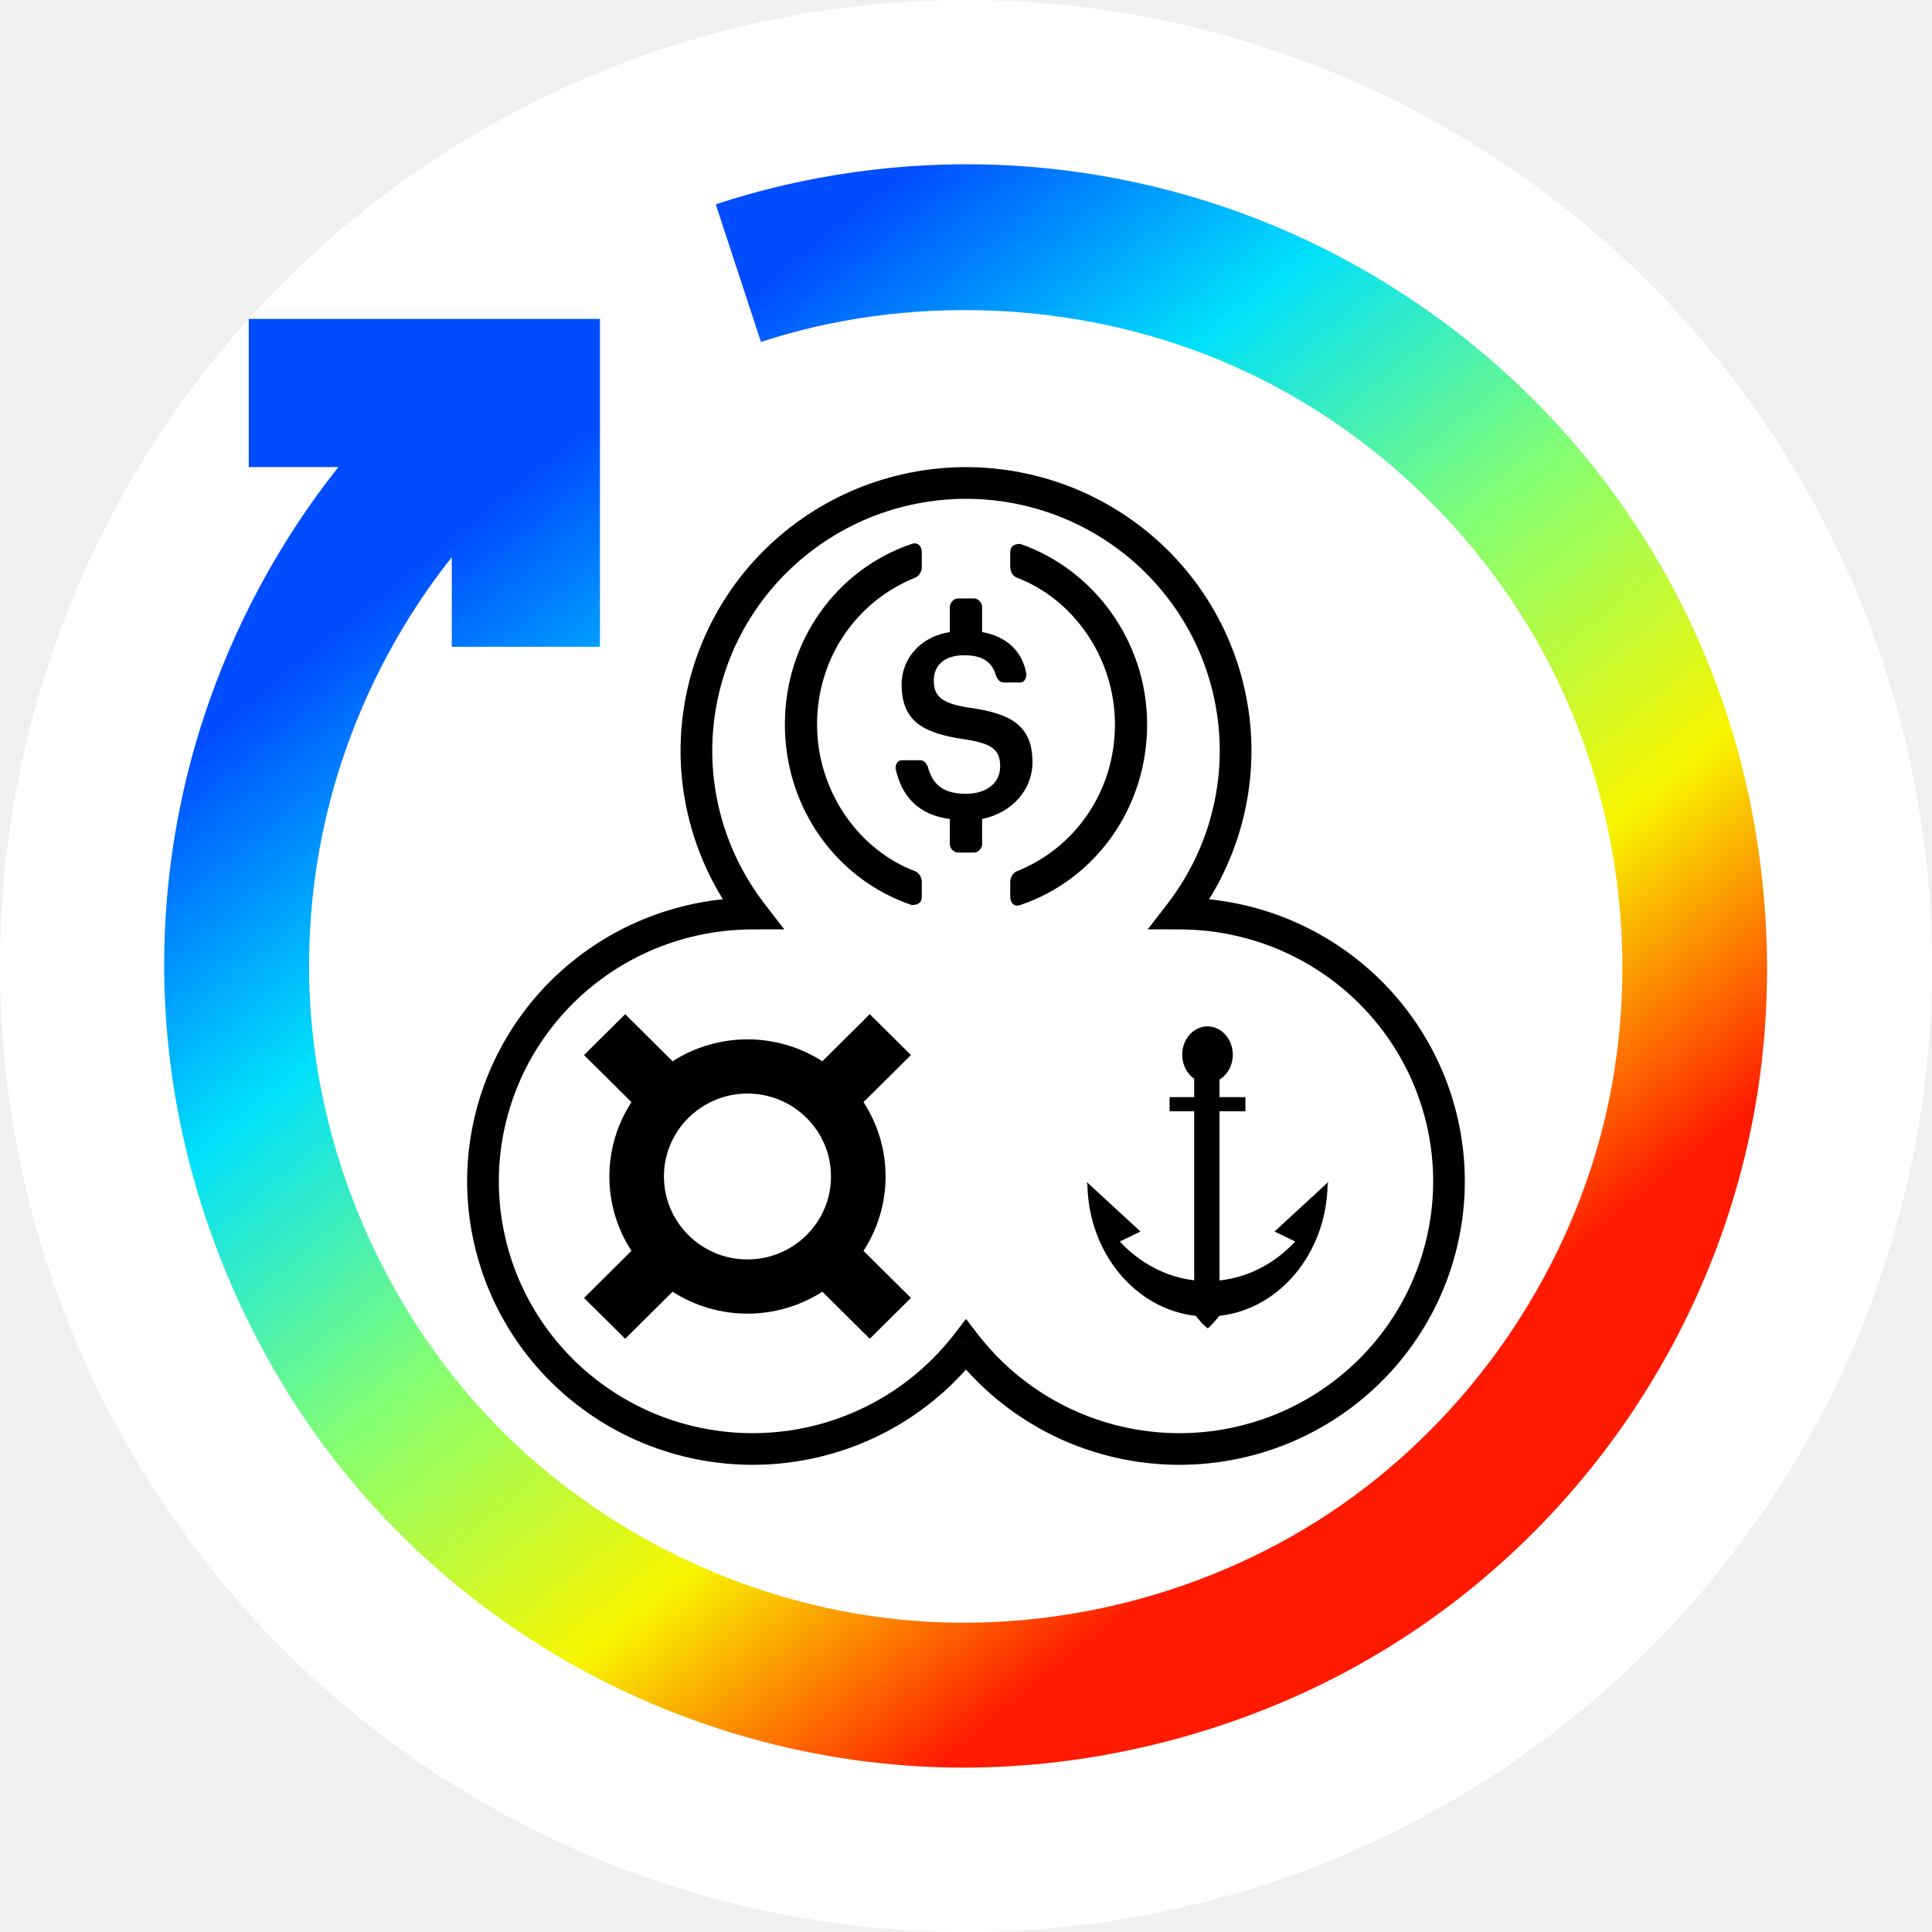
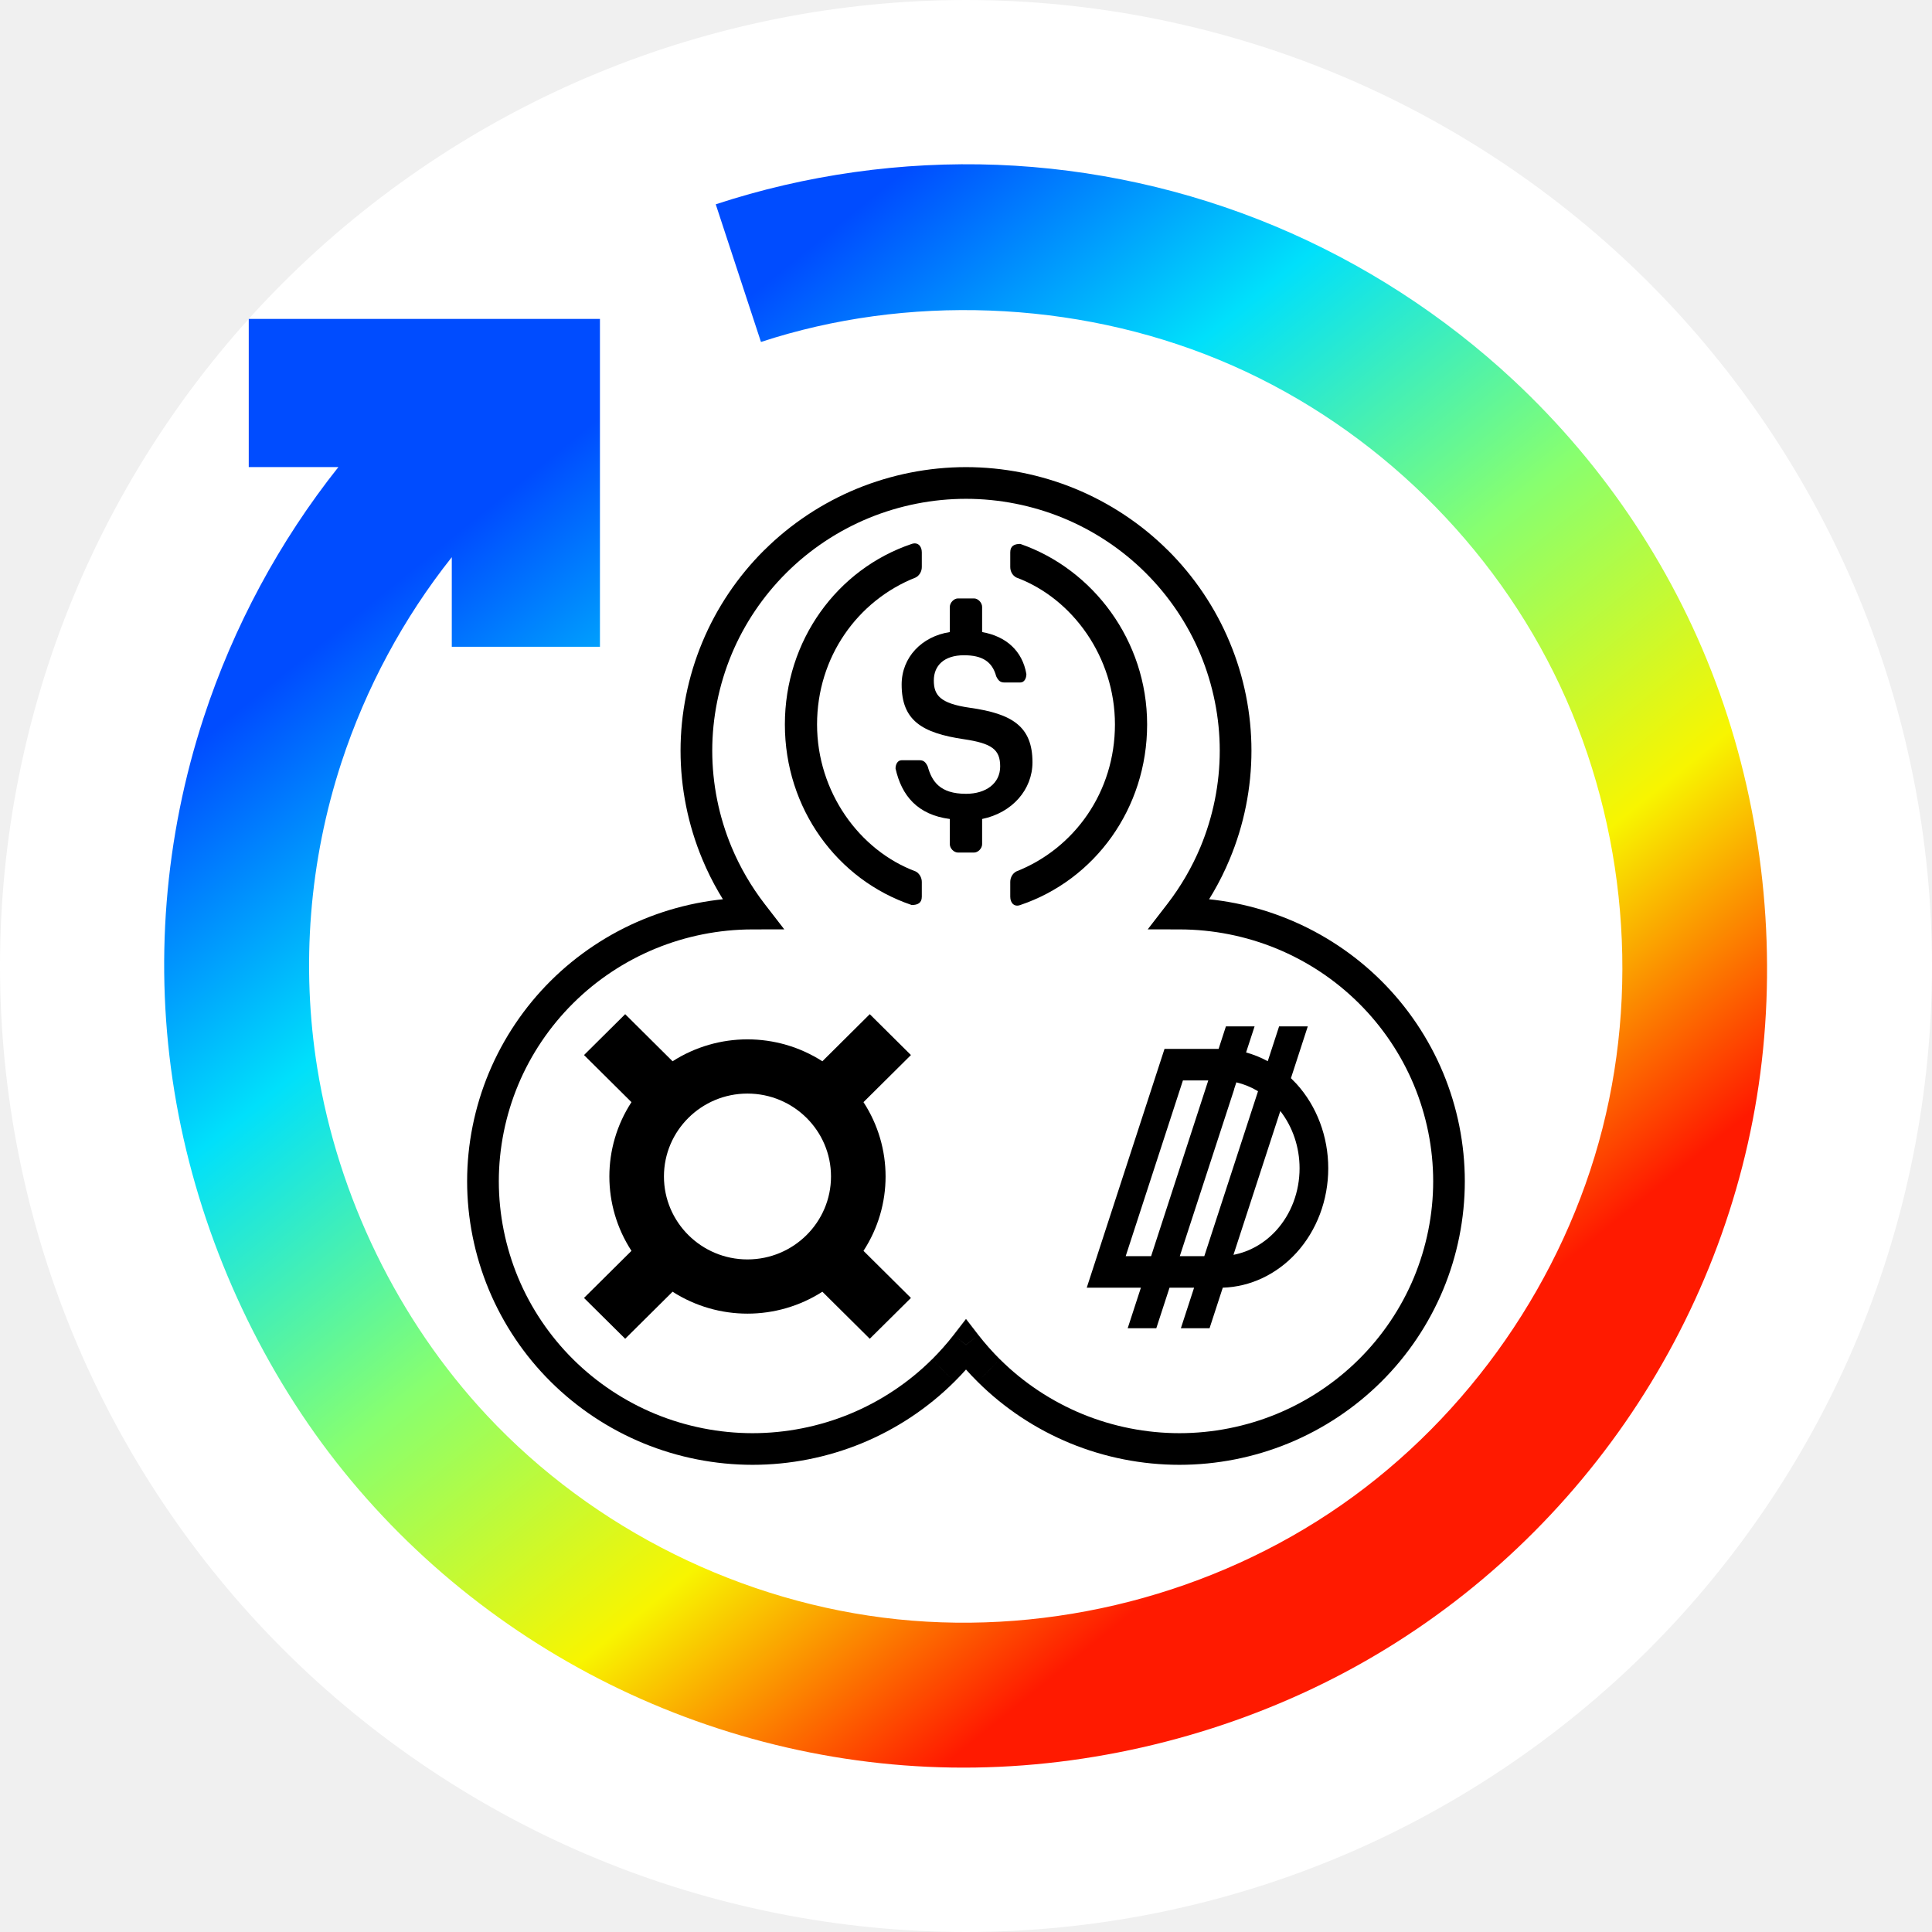
<svg xmlns="http://www.w3.org/2000/svg" width="32" height="32" viewBox="0 0 32 32" fill="none">
  <path fill-rule="evenodd" clip-rule="evenodd" d="M32 16C32 13.906 31.583 11.812 30.782 9.877C29.98 7.942 28.794 6.167 27.314 4.686C25.833 3.205 24.058 2.019 22.123 1.218C20.188 0.417 18.094 -0 16 -0C13.906 -0 11.812 0.417 9.877 1.218C7.942 2.019 6.167 3.205 4.686 4.686C3.205 6.167 2.019 7.942 1.218 9.877C0.416 11.812 0 13.906 0 16C0 18.094 0.416 20.188 1.218 22.123C2.019 24.058 3.205 25.833 4.686 27.314C6.167 28.794 7.942 29.981 9.877 30.782C11.812 31.583 13.906 32 16 32C18.094 32 20.188 31.583 22.123 30.782C24.058 29.981 25.833 28.794 27.314 27.314C28.794 25.833 29.98 24.058 30.782 22.123C31.583 20.188 32 18.094 32 16Z" fill="white" />
  <path fill-rule="evenodd" clip-rule="evenodd" d="M11.855 3.384C13.345 2.894 14.938 2.67 16.516 2.73C18.094 2.791 19.658 3.136 21.113 3.744C22.568 4.352 23.915 5.223 25.067 6.297C26.592 7.719 27.775 9.497 28.485 11.487C29.195 13.476 29.431 15.676 29.157 17.771C28.884 19.866 28.1 21.855 26.914 23.566C25.728 25.277 24.14 26.708 22.274 27.7C20.409 28.692 18.266 29.244 16.154 29.276C14.042 29.308 11.96 28.82 10.095 27.895C8.231 26.97 6.583 25.606 5.332 23.904C4.082 22.201 3.227 20.159 2.888 18.075C2.549 15.991 2.725 13.864 3.375 11.881C3.866 10.382 4.628 8.964 5.605 7.736H4.12V5.282H9.937V10.713H7.483V9.229C6.683 10.235 6.059 11.397 5.656 12.626C5.124 14.251 4.981 15.995 5.256 17.697C5.599 19.814 6.589 21.865 8.067 23.446C9.834 25.336 12.3 26.554 14.866 26.821C17.432 27.087 20.099 26.403 22.217 24.928C24.335 23.454 25.905 21.19 26.542 18.69C27.179 16.189 26.884 13.452 25.735 11.142C24.586 8.832 22.584 6.948 20.189 5.959C17.794 4.969 15.008 4.874 12.604 5.664L11.855 3.384Z" fill="url(#paint0_linear_1909_8972)" />
  <path fill-rule="evenodd" clip-rule="evenodd" d="M20.125 10.737C20.349 11.274 20.465 11.854 20.465 12.434C20.465 13.014 20.349 13.595 20.125 14.131C19.976 14.488 19.78 14.825 19.544 15.132C20.125 15.133 20.706 15.248 21.244 15.469C21.784 15.691 22.279 16.02 22.692 16.43C23.105 16.841 23.436 17.333 23.66 17.869C23.884 18.405 24 18.985 24 19.566C24 20.146 23.884 20.727 23.66 21.263C23.436 21.799 23.105 22.291 22.692 22.701C22.279 23.112 21.784 23.44 21.244 23.663C20.704 23.884 20.119 24 19.535 24C18.951 24 18.366 23.884 17.826 23.663C17.286 23.44 16.791 23.112 16.378 22.701C16.243 22.567 16.116 22.425 16 22.274C15.883 22.425 15.757 22.567 15.622 22.701C15.209 23.112 14.714 23.44 14.174 23.663C13.634 23.884 13.05 24 12.465 24C11.881 24 11.296 23.884 10.756 23.663C10.216 23.44 9.721 23.112 9.308 22.701C8.895 22.291 8.563 21.799 8.34 21.263C8.116 20.727 8 20.146 8 19.566C8 18.985 8.116 18.405 8.34 17.869C8.563 17.333 8.895 16.841 9.308 16.43C9.721 16.02 10.216 15.691 10.756 15.469C11.294 15.248 11.875 15.133 12.456 15.132C12.22 14.825 12.024 14.488 11.875 14.131C11.651 13.595 11.535 13.014 11.535 12.434C11.535 11.854 11.651 11.274 11.875 10.737C12.098 10.201 12.429 9.709 12.843 9.299C13.256 8.888 13.751 8.56 14.291 8.338C14.831 8.115 15.416 8 16 8C16.584 8 17.169 8.115 17.709 8.338C18.249 8.56 18.744 8.888 19.157 9.299C19.571 9.709 19.902 10.201 20.125 10.737Z" fill="white" />
-   <path d="M20.125 10.737L19.883 10.838L19.883 10.838L20.125 10.737ZM20.125 14.131L19.883 14.03L19.883 14.03L20.125 14.131ZM19.544 15.132L19.336 14.971L19.01 15.393L19.543 15.394L19.544 15.132ZM21.244 15.469L21.343 15.226L21.343 15.226L21.244 15.469ZM22.692 16.43L22.507 16.617L22.507 16.617L22.692 16.43ZM23.66 17.869L23.902 17.768L23.902 17.768L23.66 17.869ZM23.66 21.263L23.418 21.162L23.418 21.162L23.66 21.263ZM22.692 22.701L22.507 22.515L22.507 22.515L22.692 22.701ZM16.378 22.701L16.563 22.515L16.562 22.515L16.378 22.701ZM16 22.274L16.207 22.114L16 21.846L15.793 22.114L16 22.274ZM15.622 22.701L15.438 22.515L15.437 22.515L15.622 22.701ZM10.756 23.663L10.856 23.42L10.856 23.42L10.756 23.663ZM9.308 22.701L9.493 22.515L9.493 22.515L9.308 22.701ZM8.34 21.263L8.582 21.162L8.582 21.162L8.34 21.263ZM8.34 17.869L8.098 17.768L8.098 17.768L8.34 17.869ZM9.308 16.43L9.493 16.617L9.493 16.617L9.308 16.43ZM10.756 15.469L10.657 15.226L10.657 15.226L10.756 15.469ZM12.456 15.132L12.457 15.394L12.99 15.393L12.664 14.971L12.456 15.132ZM11.875 14.131L12.117 14.03L12.117 14.03L11.875 14.131ZM11.875 10.737L12.117 10.838L12.117 10.838L11.875 10.737ZM12.843 9.299L13.028 9.485L13.028 9.485L12.843 9.299ZM14.291 8.338L14.391 8.58L14.391 8.58L14.291 8.338ZM17.709 8.338L17.609 8.58L17.609 8.58L17.709 8.338ZM19.157 9.299L18.972 9.485L18.972 9.485L19.157 9.299ZM20.728 12.434C20.728 11.819 20.605 11.204 20.367 10.636L19.883 10.838C20.093 11.343 20.203 11.889 20.203 12.434H20.728ZM20.367 14.232C20.605 13.664 20.728 13.049 20.728 12.434H20.203C20.203 12.98 20.093 13.526 19.883 14.03L20.367 14.232ZM19.751 15.292C20.002 14.967 20.21 14.61 20.367 14.232L19.883 14.03C19.743 14.365 19.558 14.683 19.336 14.971L19.751 15.292ZM21.343 15.226C20.775 14.992 20.16 14.87 19.544 14.869L19.543 15.394C20.09 15.395 20.638 15.504 21.144 15.712L21.343 15.226ZM22.877 16.244C22.439 15.809 21.915 15.461 21.343 15.226L21.144 15.712C21.652 15.921 22.118 16.23 22.507 16.617L22.877 16.244ZM23.902 17.768C23.665 17.2 23.315 16.679 22.877 16.244L22.507 16.617C22.896 17.003 23.208 17.466 23.418 17.97L23.902 17.768ZM24.262 19.566C24.262 18.951 24.139 18.336 23.902 17.768L23.418 17.97C23.628 18.474 23.738 19.02 23.738 19.566H24.262ZM23.902 21.364C24.139 20.796 24.262 20.181 24.262 19.566H23.738C23.738 20.111 23.628 20.657 23.418 21.162L23.902 21.364ZM22.877 22.887C23.315 22.453 23.665 21.932 23.902 21.364L23.418 21.162C23.208 21.666 22.896 22.129 22.507 22.515L22.877 22.887ZM21.343 23.905C21.915 23.67 22.439 23.322 22.877 22.887L22.507 22.515C22.118 22.901 21.652 23.211 21.144 23.42L21.343 23.905ZM19.535 24.262C20.154 24.262 20.772 24.14 21.343 23.905L21.144 23.42C20.636 23.629 20.085 23.738 19.535 23.738V24.262ZM17.726 23.905C18.298 24.14 18.916 24.262 19.535 24.262V23.738C18.985 23.738 18.434 23.629 17.926 23.42L17.726 23.905ZM16.193 22.887C16.63 23.322 17.155 23.67 17.726 23.905L17.926 23.42C17.418 23.211 16.951 22.901 16.563 22.515L16.193 22.887ZM15.793 22.436C15.916 22.594 16.05 22.746 16.193 22.887L16.562 22.515C16.436 22.389 16.317 22.255 16.207 22.114L15.793 22.436ZM15.807 22.887C15.95 22.746 16.084 22.594 16.207 22.436L15.793 22.114C15.683 22.255 15.564 22.389 15.438 22.515L15.807 22.887ZM14.274 23.905C14.845 23.67 15.37 23.322 15.807 22.887L15.437 22.515C15.049 22.901 14.582 23.211 14.074 23.42L14.274 23.905ZM12.465 24.262C13.084 24.262 13.702 24.14 14.274 23.905L14.074 23.42C13.566 23.629 13.015 23.738 12.465 23.738V24.262ZM10.657 23.905C11.228 24.14 11.847 24.262 12.465 24.262V23.738C11.915 23.738 11.364 23.629 10.856 23.42L10.657 23.905ZM9.123 22.887C9.561 23.322 10.085 23.67 10.657 23.905L10.856 23.42C10.348 23.211 9.882 22.901 9.493 22.515L9.123 22.887ZM8.098 21.364C8.335 21.932 8.685 22.453 9.123 22.887L9.493 22.515C9.104 22.129 8.792 21.666 8.582 21.162L8.098 21.364ZM7.737 19.566C7.737 20.181 7.861 20.796 8.098 21.364L8.582 21.162C8.372 20.657 8.262 20.111 8.262 19.566H7.737ZM8.098 17.768C7.861 18.336 7.737 18.951 7.737 19.566H8.262C8.262 19.02 8.372 18.474 8.582 17.97L8.098 17.768ZM9.123 16.244C8.685 16.679 8.335 17.2 8.098 17.768L8.582 17.97C8.792 17.466 9.104 17.003 9.493 16.617L9.123 16.244ZM10.657 15.226C10.085 15.461 9.561 15.809 9.123 16.244L9.493 16.617C9.882 16.23 10.348 15.921 10.856 15.712L10.657 15.226ZM12.456 14.869C11.84 14.87 11.225 14.992 10.657 15.226L10.856 15.712C11.362 15.504 11.909 15.395 12.457 15.394L12.456 14.869ZM11.633 14.232C11.79 14.61 11.998 14.967 12.249 15.292L12.664 14.971C12.442 14.683 12.257 14.365 12.117 14.03L11.633 14.232ZM11.272 12.434C11.272 13.049 11.396 13.664 11.633 14.232L12.117 14.03C11.907 13.526 11.797 12.98 11.797 12.434H11.272ZM11.633 10.636C11.396 11.204 11.272 11.819 11.272 12.434H11.797C11.797 11.889 11.907 11.343 12.117 10.838L11.633 10.636ZM12.658 9.112C12.22 9.547 11.869 10.068 11.633 10.636L12.117 10.838C12.327 10.334 12.639 9.871 13.028 9.485L12.658 9.112ZM14.191 8.095C13.62 8.33 13.095 8.678 12.658 9.113L13.028 9.485C13.416 9.099 13.883 8.789 14.391 8.58L14.191 8.095ZM16 7.737C15.381 7.737 14.763 7.86 14.191 8.095L14.391 8.58C14.899 8.371 15.45 8.262 16 8.262V7.737ZM17.809 8.095C17.237 7.86 16.619 7.737 16 7.737V8.262C16.55 8.262 17.101 8.371 17.609 8.58L17.809 8.095ZM19.342 9.113C18.905 8.678 18.38 8.33 17.809 8.095L17.609 8.58C18.117 8.789 18.584 9.099 18.972 9.485L19.342 9.113ZM20.367 10.636C20.131 10.068 19.78 9.547 19.342 9.112L18.972 9.485C19.361 9.871 19.673 10.334 19.883 10.838L20.367 10.636Z" fill="black" />
+   <path d="M20.125 10.737L19.883 10.838V10.838L20.125 10.737ZM20.125 14.131L19.883 14.03L20.125 14.131ZM19.544 15.132L19.336 14.971L19.01 15.393L19.543 15.394L19.544 15.132ZM21.244 15.469L21.343 15.226L21.244 15.469ZM22.692 16.43L22.507 16.617L22.507 16.617L22.692 16.43ZM23.66 17.869L23.902 17.768L23.66 17.869ZM23.66 21.263L23.418 21.162L23.66 21.263ZM22.692 22.701L22.507 22.515L22.507 22.515L22.692 22.701ZM16.378 22.701L16.563 22.515L16.562 22.515L16.378 22.701ZM16 22.274L16.207 22.114L16 21.846L15.793 22.114L16 22.274ZM15.622 22.701L15.438 22.515L15.437 22.515L15.622 22.701ZM10.756 23.663L10.856 23.42L10.756 23.663ZM9.308 22.701L9.493 22.515L9.493 22.515L9.308 22.701ZM8.34 21.263L8.582 21.162H8.582L8.34 21.263ZM8.34 17.869L8.098 17.768H8.098L8.34 17.869ZM9.308 16.43L9.493 16.617L9.493 16.617L9.308 16.43ZM10.756 15.469L10.657 15.226H10.657L10.756 15.469ZM12.456 15.132L12.457 15.394L12.99 15.393L12.664 14.971L12.456 15.132ZM11.875 14.131L12.117 14.03V14.03L11.875 14.131ZM11.875 10.737L12.117 10.838L11.875 10.737ZM12.843 9.299L13.028 9.485L13.028 9.485L12.843 9.299ZM14.291 8.338L14.391 8.58L14.291 8.338ZM17.709 8.338L17.609 8.58L17.709 8.338ZM19.157 9.299L18.972 9.485L18.972 9.485L19.157 9.299ZM20.728 12.434C20.728 11.819 20.605 11.204 20.367 10.636L19.883 10.838C20.093 11.343 20.203 11.889 20.203 12.434H20.728ZM20.367 14.232C20.605 13.664 20.728 13.049 20.728 12.434H20.203C20.203 12.98 20.093 13.526 19.883 14.03L20.367 14.232ZM19.751 15.292C20.002 14.967 20.21 14.61 20.367 14.232L19.883 14.03C19.743 14.365 19.558 14.683 19.336 14.971L19.751 15.292ZM21.343 15.226C20.775 14.992 20.16 14.87 19.544 14.869L19.543 15.394C20.09 15.395 20.638 15.504 21.144 15.712L21.343 15.226ZM22.877 16.244C22.439 15.809 21.915 15.461 21.343 15.226L21.144 15.712C21.652 15.921 22.118 16.23 22.507 16.617L22.877 16.244ZM23.902 17.768C23.665 17.2 23.315 16.679 22.877 16.244L22.507 16.617C22.896 17.003 23.208 17.466 23.418 17.97L23.902 17.768ZM24.262 19.566C24.262 18.951 24.139 18.336 23.902 17.768L23.418 17.97C23.628 18.474 23.738 19.02 23.738 19.566H24.262ZM23.902 21.364C24.139 20.796 24.262 20.181 24.262 19.566H23.738C23.738 20.111 23.628 20.657 23.418 21.162L23.902 21.364ZM22.877 22.887C23.315 22.453 23.665 21.932 23.902 21.364L23.418 21.162C23.208 21.666 22.896 22.129 22.507 22.515L22.877 22.887ZM21.343 23.905C21.915 23.67 22.439 23.322 22.877 22.887L22.507 22.515C22.118 22.901 21.652 23.211 21.144 23.42L21.343 23.905ZM19.535 24.262C20.154 24.262 20.772 24.14 21.343 23.905L21.144 23.42C20.636 23.629 20.085 23.738 19.535 23.738V24.262ZM17.726 23.905C18.298 24.14 18.916 24.262 19.535 24.262V23.738C18.985 23.738 18.434 23.629 17.926 23.42L17.726 23.905ZM16.193 22.887C16.63 23.322 17.155 23.67 17.726 23.905L17.926 23.42C17.418 23.211 16.951 22.901 16.563 22.515L16.193 22.887ZM15.793 22.436C15.916 22.594 16.05 22.746 16.193 22.887L16.562 22.515C16.436 22.389 16.317 22.255 16.207 22.114L15.793 22.436ZM15.807 22.887C15.95 22.746 16.084 22.594 16.207 22.436L15.793 22.114C15.683 22.255 15.564 22.389 15.438 22.515L15.807 22.887ZM14.274 23.905C14.845 23.67 15.37 23.322 15.807 22.887L15.437 22.515C15.049 22.901 14.582 23.211 14.074 23.42L14.274 23.905ZM12.465 24.262C13.084 24.262 13.702 24.14 14.274 23.905L14.074 23.42C13.566 23.629 13.015 23.738 12.465 23.738V24.262ZM10.657 23.905C11.228 24.14 11.847 24.262 12.465 24.262V23.738C11.915 23.738 11.364 23.629 10.856 23.42L10.657 23.905ZM9.123 22.887C9.561 23.322 10.085 23.67 10.657 23.905L10.856 23.42C10.348 23.211 9.882 22.901 9.493 22.515L9.123 22.887ZM8.098 21.364C8.335 21.932 8.685 22.453 9.123 22.887L9.493 22.515C9.104 22.129 8.792 21.666 8.582 21.162L8.098 21.364ZM7.737 19.566C7.737 20.181 7.861 20.796 8.098 21.364L8.582 21.162C8.372 20.657 8.262 20.111 8.262 19.566H7.737ZM8.098 17.768C7.861 18.336 7.737 18.951 7.737 19.566H8.262C8.262 19.02 8.372 18.474 8.582 17.97L8.098 17.768ZM9.123 16.244C8.685 16.679 8.335 17.2 8.098 17.768L8.582 17.97C8.792 17.466 9.104 17.003 9.493 16.617L9.123 16.244ZM10.657 15.226C10.085 15.461 9.561 15.809 9.123 16.244L9.493 16.617C9.882 16.23 10.348 15.921 10.856 15.712L10.657 15.226ZM12.456 14.869C11.84 14.87 11.225 14.992 10.657 15.226L10.856 15.712C11.362 15.504 11.909 15.395 12.457 15.394L12.456 14.869ZM11.633 14.232C11.79 14.61 11.998 14.967 12.249 15.292L12.664 14.971C12.442 14.683 12.257 14.365 12.117 14.03L11.633 14.232ZM11.272 12.434C11.272 13.049 11.396 13.664 11.633 14.232L12.117 14.03C11.907 13.526 11.797 12.98 11.797 12.434H11.272ZM11.633 10.636C11.396 11.204 11.272 11.819 11.272 12.434H11.797C11.797 11.889 11.907 11.343 12.117 10.838L11.633 10.636ZM12.658 9.112C12.22 9.547 11.869 10.068 11.633 10.636L12.117 10.838C12.327 10.334 12.639 9.871 13.028 9.485L12.658 9.112ZM14.191 8.095C13.62 8.33 13.095 8.678 12.658 9.113L13.028 9.485C13.416 9.099 13.883 8.789 14.391 8.58L14.191 8.095ZM16 7.737C15.381 7.737 14.763 7.86 14.191 8.095L14.391 8.58C14.899 8.371 15.45 8.262 16 8.262V7.737ZM17.809 8.095C17.237 7.86 16.619 7.737 16 7.737V8.262C16.55 8.262 17.101 8.371 17.609 8.58L17.809 8.095ZM19.342 9.113C18.905 8.678 18.38 8.33 17.809 8.095L17.609 8.58C18.117 8.789 18.584 9.099 18.972 9.485L19.342 9.113ZM20.367 10.636C20.131 10.068 19.78 9.547 19.342 9.112L18.972 9.485C19.361 9.871 19.673 10.334 19.883 10.838L20.367 10.636Z" fill="black" />
  <path fill-rule="evenodd" clip-rule="evenodd" d="M11.14 21.395C11.895 21.879 12.866 21.879 13.621 21.395L14.406 22.174L15.088 21.498L14.302 20.718C14.79 19.968 14.79 19.004 14.302 18.255L15.088 17.475L14.406 16.798L13.621 17.578C12.866 17.094 11.895 17.094 11.14 17.578L10.355 16.798L9.673 17.475L10.459 18.255C9.971 19.004 9.971 19.968 10.459 20.718L9.673 21.498L10.355 22.174L11.14 21.395ZM12.38 18.113C13.144 18.113 13.764 18.728 13.764 19.486C13.764 20.244 13.144 20.86 12.38 20.86C11.617 20.86 10.997 20.244 10.997 19.486C10.997 18.728 11.617 18.113 12.38 18.113Z" fill="black" />
  <path d="M15.268 14.853C15.268 14.956 15.2 14.99 15.101 14.99C13.866 14.574 13 13.391 13 11.999C13 10.608 13.866 9.425 15.101 9.009C15.2 8.975 15.268 9.043 15.268 9.148V9.391C15.268 9.462 15.232 9.53 15.167 9.565C14.2 9.947 13.533 10.887 13.533 11.999C13.533 13.114 14.232 14.086 15.167 14.434C15.232 14.469 15.268 14.54 15.268 14.608V14.853Z" fill="black" />
  <path d="M16.267 13.983C16.267 14.052 16.2 14.121 16.134 14.121H15.866C15.8 14.121 15.732 14.052 15.732 13.983V13.565C15.2 13.496 14.934 13.182 14.833 12.729C14.833 12.661 14.866 12.592 14.934 12.592H15.232C15.3 12.592 15.333 12.626 15.366 12.695C15.434 12.94 15.566 13.148 16 13.148C16.333 13.148 16.566 12.974 16.566 12.695C16.566 12.418 16.434 12.313 15.967 12.244C15.267 12.141 14.934 11.931 14.934 11.338C14.934 10.887 15.268 10.54 15.732 10.469V10.052C15.732 9.983 15.8 9.912 15.866 9.912H16.134C16.2 9.912 16.267 9.983 16.267 10.052V10.469C16.667 10.54 16.934 10.782 17 11.164C17 11.235 16.967 11.304 16.899 11.304H16.634C16.566 11.304 16.533 11.27 16.5 11.201C16.434 10.956 16.267 10.853 15.967 10.853C15.634 10.853 15.467 11.027 15.467 11.27C15.467 11.512 15.566 11.652 16.066 11.723C16.768 11.822 17.101 12.034 17.101 12.626C17.101 13.077 16.767 13.462 16.267 13.565V13.983Z" fill="black" />
  <path d="M16.733 14.853C16.733 14.956 16.8 15.027 16.899 14.99C18.134 14.574 19 13.391 19 11.999C19 10.608 18.101 9.425 16.899 9.009C16.8 9.009 16.733 9.043 16.733 9.148V9.391C16.733 9.462 16.767 9.53 16.833 9.565C17.767 9.912 18.467 10.887 18.467 11.999C18.467 13.114 17.8 14.052 16.833 14.434C16.767 14.469 16.733 14.54 16.733 14.608V14.853Z" fill="black" />
-   <path d="M20.419 17.469C20.419 17.647 20.33 17.802 20.199 17.881V18.172H20.628V18.406H20.199V21.208C20.684 21.157 21.121 20.921 21.453 20.563L21.11 20.398L22 19.578L21.989 19.627C21.967 20.76 21.189 21.685 20.197 21.794C20.169 21.827 20.138 21.864 20.105 21.902C20 22.019 20 21.999 20 21.999C20 21.999 19.948 21.96 19.895 21.902C19.874 21.878 19.84 21.836 19.805 21.794C18.812 21.686 18.033 20.761 18.011 19.627L18 19.578L18.89 20.398L18.547 20.563C18.874 20.915 19.303 21.15 19.78 21.206V18.406H19.372V18.172H19.78V17.868C19.661 17.785 19.581 17.637 19.581 17.469C19.581 17.21 19.769 17 20 17C20.231 17 20.419 17.21 20.419 17.469Z" fill="black" />
+   <path fill-rule="evenodd" clip-rule="evenodd" d="M20.78 17H20.305L20.184 17.373H19.288L18 21.328H18.897L18.678 22H19.152L19.371 21.328H19.778L19.559 22H20.034L20.253 21.328C20.711 21.314 21.148 21.107 21.474 20.749C21.811 20.378 22 19.875 22 19.351C22 18.826 21.811 18.323 21.474 17.952C21.444 17.92 21.413 17.888 21.382 17.858L21.661 17H21.186L20.998 17.577C20.884 17.515 20.763 17.466 20.639 17.432L20.78 17ZM19.947 20.806L20.837 18.074C20.724 18.006 20.603 17.957 20.478 17.927L20.439 18.045H20.441L19.541 20.806H19.947ZM19.066 20.806L20.013 17.895H19.593L18.645 20.806H19.066ZM20.43 20.784L21.206 18.402C21.411 18.665 21.525 19.001 21.525 19.351C21.525 19.737 21.386 20.107 21.138 20.38C20.944 20.593 20.696 20.733 20.43 20.784Z" fill="black" />
  <defs>
    <linearGradient id="paint0_linear_1909_8972" x1="2.043" y1="13.297" x2="15.222" y2="29.576" gradientUnits="userSpaceOnUse">
      <stop stop-color="#004CFF" />
      <stop offset="0.252" stop-color="#00E0FB" />
      <stop offset="0.506" stop-color="#87FF70" />
      <stop offset="0.755" stop-color="#F8F500" />
      <stop offset="1" stop-color="#FF1A00" />
    </linearGradient>
  </defs>
</svg>
